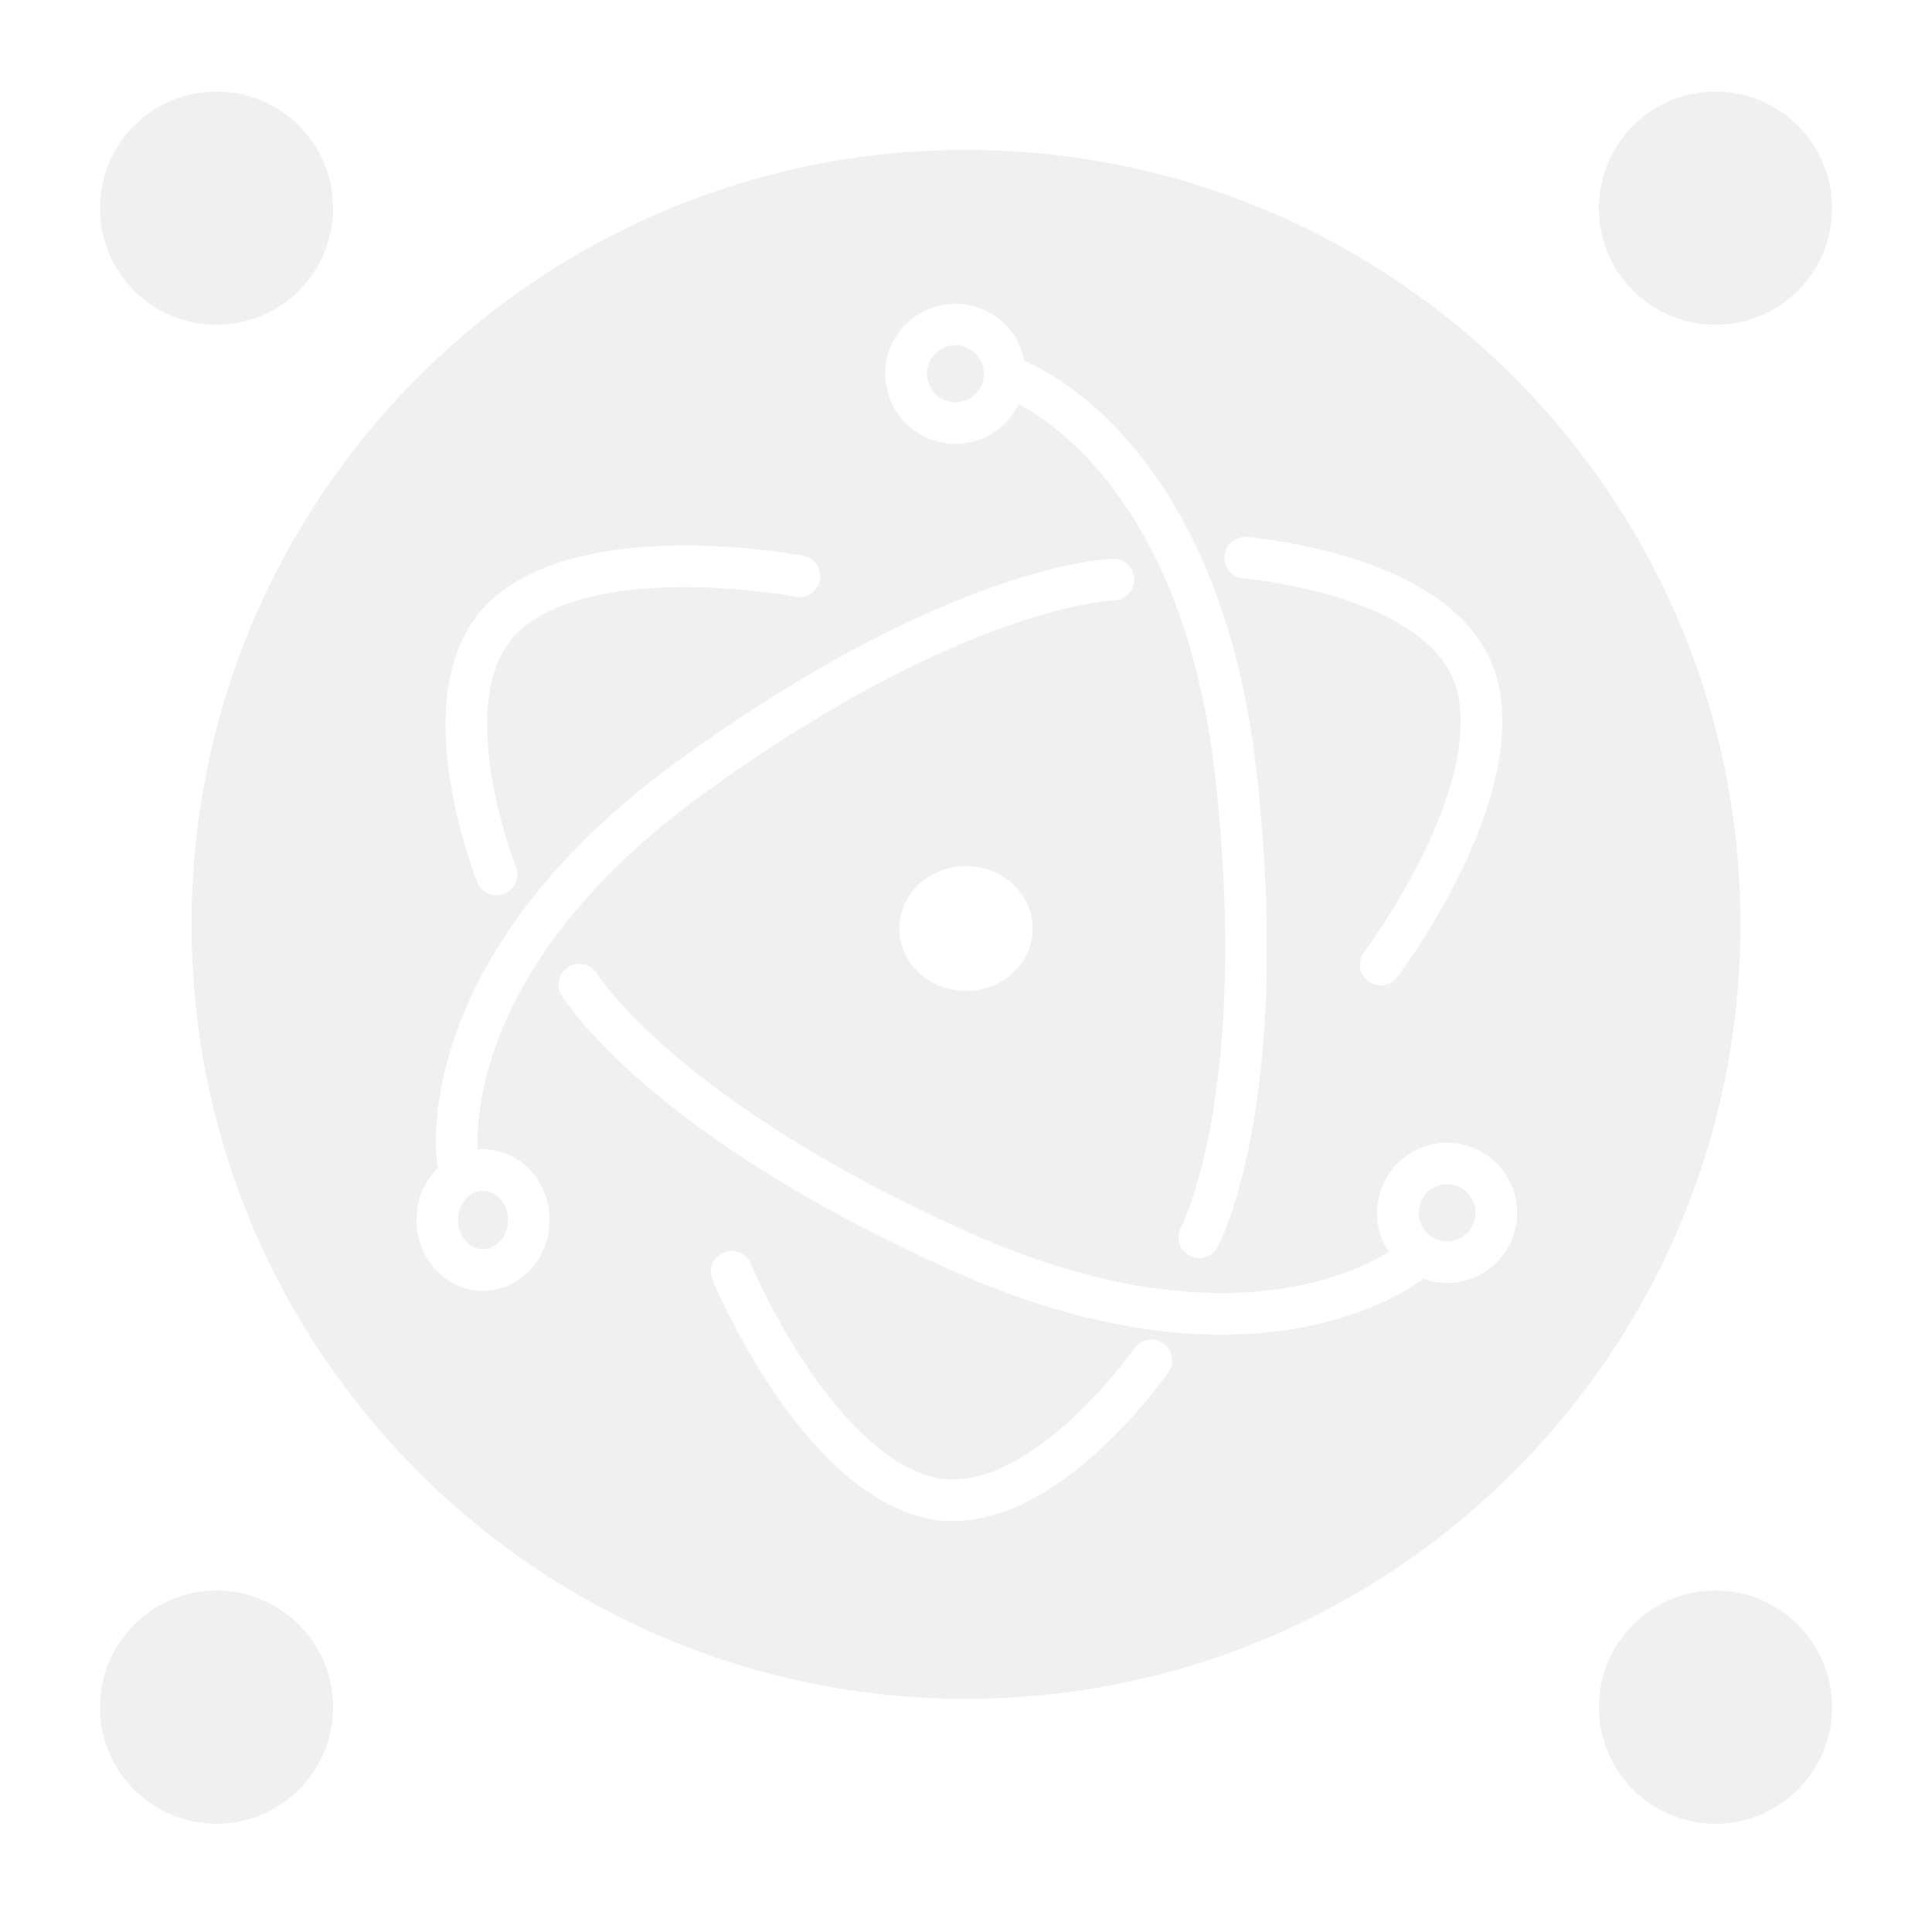
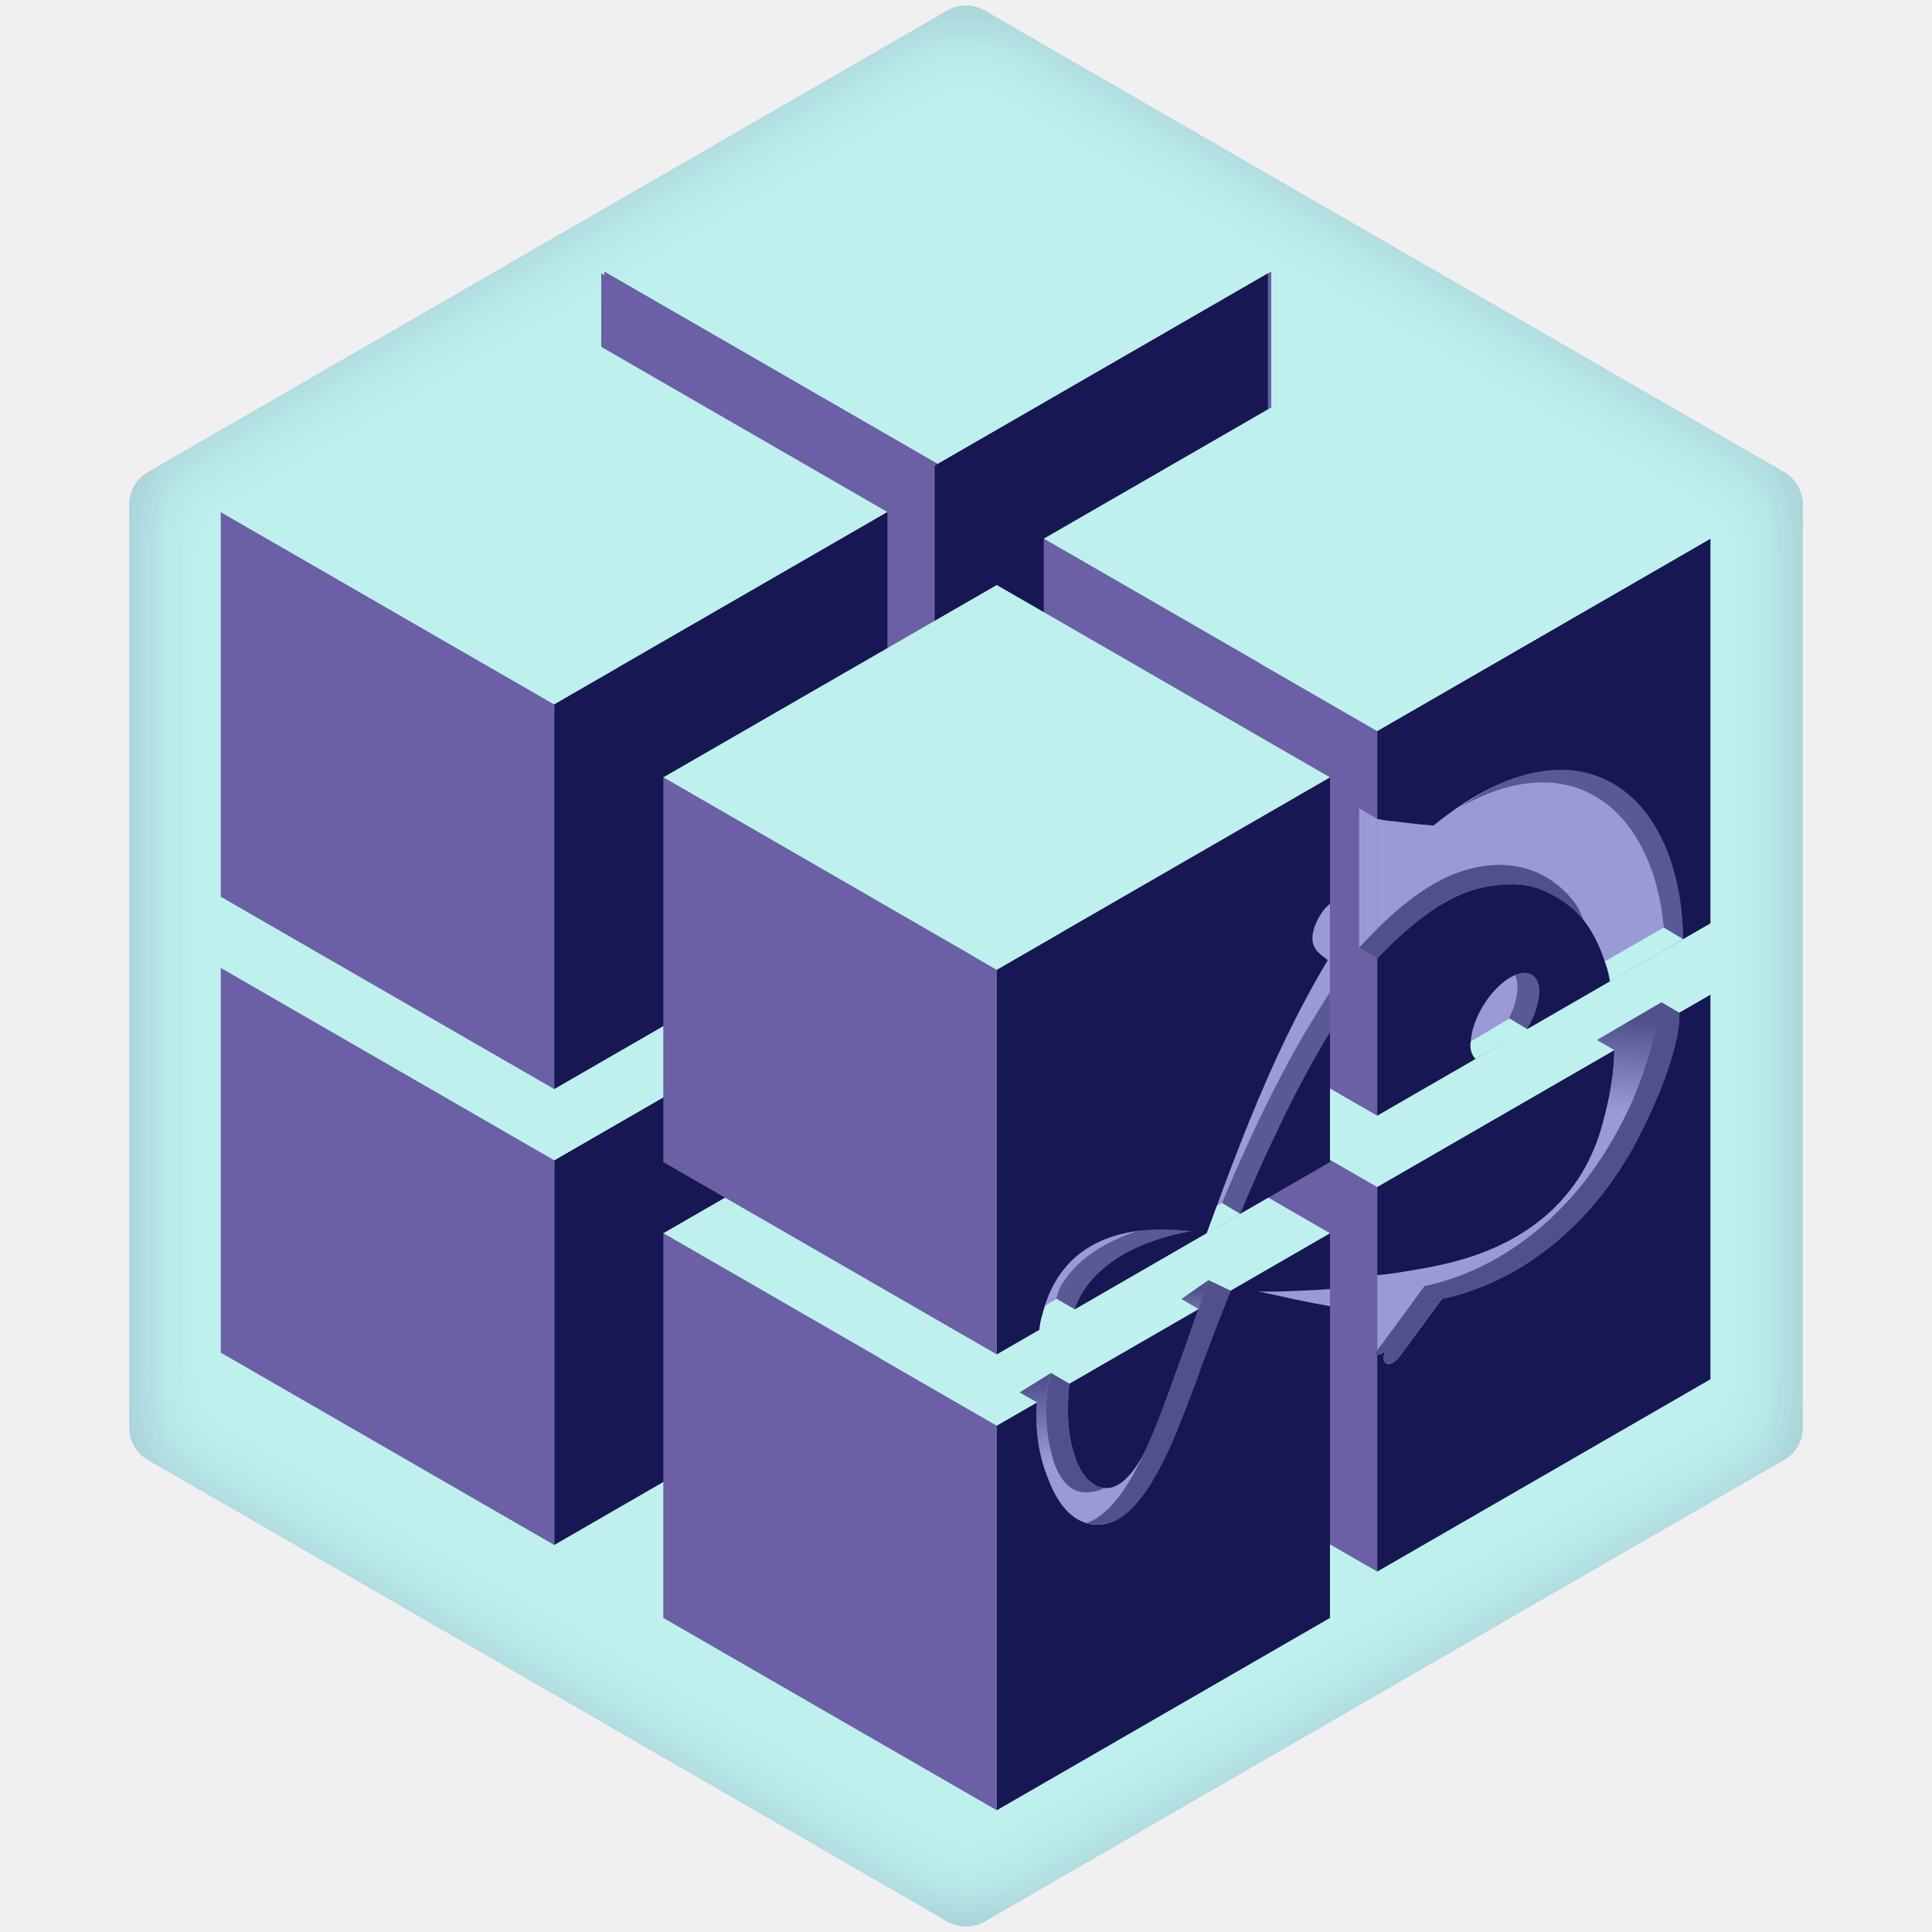
- <svg xmlns="http://www.w3.org/2000/svg" width="232" height="232" viewBox="0 0 232 232" fill="none">
-   <g filter="url(#filter0_b)">
-     <path d="M231.5 1V0.5H231H1H0.5V1V231V231.5H1H231H231.5V231V1ZM40.5 25C40.5 33.008 34.008 39.5 26 39.5C17.992 39.5 11.5 33.008 11.5 25C11.5 16.992 17.992 10.5 26 10.5C34.008 10.5 40.5 16.992 40.5 25ZM220.5 25C220.5 33.008 214.008 39.5 206 39.5C197.992 39.5 191.5 33.008 191.5 25C191.5 16.992 197.992 10.5 206 10.5C214.008 10.5 220.5 16.992 220.5 25ZM40.5 205C40.5 213.008 34.008 219.5 26 219.5C17.992 219.5 11.5 213.008 11.5 205C11.5 196.992 17.992 190.5 26 190.5C34.008 190.5 40.5 196.992 40.5 205ZM220.5 205C220.5 213.008 214.008 219.5 206 219.5C197.992 219.5 191.5 213.008 191.5 205C191.5 196.992 197.992 190.5 206 190.5C214.008 190.5 220.5 196.992 220.5 205ZM209.5 111C209.5 162.639 167.639 204.5 116 204.5C64.361 204.5 22.5 162.639 22.5 111C22.5 59.361 64.361 17.5 116 17.5C167.639 17.5 209.5 59.361 209.5 111Z" fill="white" stroke="white" />
-     <path d="M63.5 146.5C63.5 149.959 60.897 152.5 58 152.5C55.103 152.5 52.5 149.959 52.5 146.5C52.5 143.041 55.103 140.5 58 140.5C60.897 140.5 63.5 143.041 63.5 146.5Z" stroke="white" stroke-width="5" />
-     <path d="M54.986 139.466C54.986 139.466 51.197 116.315 83.187 93.165C115.178 70.014 133.698 69.593 133.698 69.593" stroke="white" stroke-width="5" stroke-linecap="round" />
-     <path d="M178.902 142.686C177.27 139.853 173.652 138.88 170.819 140.512C167.987 142.144 167.014 145.762 168.646 148.595C170.277 151.427 173.896 152.4 176.728 150.768C179.561 149.137 180.534 145.518 178.902 142.686Z" stroke="white" stroke-width="5" />
-     <path d="M169.409 151.555C169.409 151.555 151.24 166.394 115.211 150.232C79.182 134.07 69.572 118.232 69.572 118.232" stroke="white" stroke-width="5" stroke-linecap="round" />
-     <path d="M109.577 41.971C107.966 44.814 108.964 48.426 111.808 50.038C114.651 51.65 118.263 50.651 119.875 47.807C121.487 44.964 120.488 41.352 117.645 39.74C114.801 38.129 111.189 39.127 109.577 41.971Z" stroke="white" stroke-width="5" />
-     <path d="M122.038 45.647C122.038 45.647 144.047 53.767 148.412 93.013C152.778 132.259 144.012 148.579 144.012 148.579" stroke="white" stroke-width="5" stroke-linecap="round" />
-     <path d="M59.633 105C59.633 105 50.437 82.104 61.305 73.362C72.174 64.619 96 69.199 96 69.199" stroke="white" stroke-width="5" stroke-linecap="round" />
-     <path d="M149.532 66.978C149.532 66.978 174.391 68.913 177.477 82.638C180.564 96.363 165.799 115.833 165.799 115.833" stroke="white" stroke-width="5" stroke-linecap="round" />
-     <path d="M138.248 163.363C138.248 163.363 124.023 183.841 110.618 179.573C97.213 175.305 87.866 152.728 87.866 152.728" stroke="white" stroke-width="5" stroke-linecap="round" />
-     <path d="M116 119C120.418 119 124 115.642 124 111.5C124 107.358 120.418 104 116 104C111.582 104 108 107.358 108 111.5C108 115.642 111.582 119 116 119Z" fill="white" />
+ <svg xmlns="http://www.w3.org/2000/svg" width="256" height="256" viewBox="0 0 256 256" fill="none">
+   <g clip-path="url(#clip0_726_219)">
+     <g filter="url(#filter0_i_726_219)">
+       <path d="M125.5 1.443C127.047 0.55 128.953 0.55 130.5 1.443L236.351 62.557C237.898 63.45 238.851 65.1 238.851 66.887V189.113C238.851 190.9 237.898 192.55 236.351 193.443L130.5 254.557C128.953 255.45 127.047 255.45 125.5 254.557L19.649 193.443C18.102 192.55 17.149 190.9 17.149 189.113V66.887C17.149 65.1 18.102 63.45 19.649 62.557L125.5 1.443Z" fill="#BEF0ED" />
+     </g>
+     <path d="M117.592 179.23L73.438 204.717V153.744L117.592 128.257V179.23Z" fill="#171753" />
+     <path d="M73.438 153.742L29.254 128.255L73.438 102.769L117.592 128.255L73.438 153.742Z" fill="#BEF0ED" />
+     <path d="M73.438 204.717L29.254 179.23V128.257L73.438 153.744V204.717Z" fill="#6B5FA5" />
+     <path d="M182.487 208.244L138.304 182.758V131.784L182.487 157.271V208.244Z" fill="#6B5FA5" />
+     <path d="M226.642 182.758L182.487 208.244V157.271L226.642 131.784V182.758Z" fill="#171753" />
+     <path d="M182.487 157.27L138.304 131.783L182.487 106.296L226.642 131.783L182.487 157.27Z" fill="#BEF0ED" />
+     <path d="M132.076 239.87L87.892 214.384V163.41L132.076 188.897V239.87Z" fill="#6B5FA5" />
+     <path d="M176.229 214.384L132.075 239.87V188.897L176.229 163.41V214.384Z" fill="#171753" />
+     <path d="M132.076 188.897L87.892 163.41L132.076 137.923L176.23 163.41L132.076 188.897Z" fill="#BEF0ED" />
+     <path d="M124.26 112.431L80.076 86.973V36L124.26 61.487V112.431Z" fill="#6B5FA5" />
+     <path d="M168.443 86.973L124.26 112.431V61.487L168.443 36V86.973Z" fill="#6B5FA5" />
+     <path d="M124.26 129.13L80.076 103.643L124.26 78.156L168.443 103.643L124.26 129.13Z" fill="#6B5FA5" />
+     <path d="M124.26 112.431L80.076 86.973V36L124.26 61.487V112.431Z" fill="#6B5FA5" />
+     <path d="M168.443 86.973L124.26 112.431V61.487L168.443 36V86.973Z" fill="#6B5FA5" />
+     <path d="M123.85 112.681L79.666 87.194V36.221L123.85 61.707V112.681Z" fill="#6B5FA5" />
+     <path d="M168.003 87.194L123.849 112.681V61.707L168.003 36.221V87.194Z" fill="#171753" />
+     <path d="M182.487 147.836L138.304 122.349V71.376L182.487 96.862V147.836Z" fill="#6B5FA5" />
+     <path d="M226.642 122.349L182.487 147.836V96.862L226.642 71.376V122.349Z" fill="#171753" />
+     <path d="M182.487 96.862L138.304 71.375L182.487 45.889L226.642 71.375L182.487 96.862Z" fill="#BEF0ED" />
+     <path d="M73.438 144.308L29.254 118.822V67.848L73.438 93.335V144.308Z" fill="#6B5FA5" />
+     <path d="M73.438 93.335L29.254 67.848L73.438 42.361L117.592 67.848L73.438 93.335Z" fill="#BEF0ED" />
+     <path d="M117.592 118.822L73.438 144.308V93.335L117.592 67.848V118.822Z" fill="#171753" />
+     <path d="M132.076 179.463L87.892 153.976V103.003L132.076 128.49V179.463Z" fill="#6B5FA5" />
+     <path d="M176.229 153.976L132.075 179.463V128.49L176.229 103.003V153.976Z" fill="#171753" />
+     <path d="M132.076 128.489L87.892 103.002L132.076 77.516L176.23 103.002L132.076 128.489Z" fill="#BEF0ED" />
+     <mask id="mask0_726_219" style="mask-type:alpha" maskUnits="userSpaceOnUse" x="132" y="103" width="45" height="77">
+       <path d="M176.229 153.976L132.075 179.463V128.49L176.229 103.003V153.976Z" fill="#171753" />
+     </mask>
+     <g mask="url(#mask0_726_219)">
+       <path d="M225.874 128.738C225.564 130.516 225.254 132.295 224.694 134.143C222.94 140.57 219.678 147.512 214.797 153.372C208.122 161.232 200.665 164.776 194.534 166.067C188.937 173.69 188.937 173.69 188.937 173.69C187.659 175.355 186.233 174.89 187.043 172.972C185.556 174.216 185.256 172.927 185.792 171.373C184.498 173.234 183.628 171.943 184.414 170.32C184.909 169.256 185.671 167.927 186.244 166.905C179.243 166.905 173.021 165.381 166.704 164.009C170.348 164.241 185.085 163.204 188.716 162.609C192.511 162 196.306 161.391 200.346 159.788C203.714 158.436 208.061 156.076 211.431 151.754C214.518 147.894 215.97 143.148 216.701 139.241C218.384 130.727 216.707 123.467 213.646 119.146C210.438 114.643 204.764 112.391 197.88 114.913C195.365 115.805 192.784 117.481 190.334 119.535C184.653 124.245 179.252 131.463 174.974 138.88C168.797 149.571 164.202 160.811 159.959 171.729C157.071 179.078 152.545 195.376 145.094 194.927C141.778 194.668 139.907 191.709 138.716 188.401C137.378 184.91 136.685 179.515 138.218 173.788C141.497 161.733 153.629 162.667 157.74 163.152C157.49 163.221 147.614 164.533 143.479 171.207C141.596 174.285 141.389 177.759 141.436 180.141C141.57 184.414 142.98 189.992 146.553 190.083C151.189 190.134 154.521 178.415 156.104 174.047C158.751 166.67 161.312 159.348 164.208 151.901C167.412 143.698 171.123 135.258 175.942 127.212C175.101 126.552 173.854 125.878 173.907 124.267C173.889 122.516 175.694 119.395 177.334 119.258C175.566 117.994 178.55 112.438 181.009 112.233C179.984 110.858 182.104 106.884 184.075 105.697C185.193 104.97 186.222 105.323 187.025 105.45C189.124 105.665 191.214 105.977 193.399 106.135C215.137 88.4 229.613 105.253 225.874 128.738Z" fill="#9A9AD6" />
+     </g>
+     <mask id="mask1_726_219" style="mask-type:alpha" maskUnits="userSpaceOnUse" x="182" y="71" width="45" height="77">
+       <path d="M226.642 122.349L182.487 147.836V96.862L226.642 71.376V122.349Z" fill="#171753" />
+     </mask>
+     <g mask="url(#mask1_726_219)">
+       <path d="M194.911 137.749C195.148 134.895 197.341 131.311 199.845 129.685C202.349 128.059 204.163 129.041 203.926 131.895C203.69 134.749 201.497 138.333 198.993 139.959C196.489 141.585 194.683 140.508 194.911 137.749Z" fill="#9A9AD6" />
+       <path d="M222.423 131.994C222.112 133.772 221.802 135.551 221.242 137.399C219.488 143.825 216.226 150.767 211.345 156.628C204.67 164.488 197.213 168.031 191.083 169.322C185.485 176.946 185.485 176.946 185.485 176.946C184.208 178.611 182.781 178.146 183.591 176.228C182.104 177.472 181.804 176.183 182.34 174.629C181.046 176.489 180.177 175.199 180.962 173.575C181.458 172.512 182.219 171.182 182.792 170.161C175.792 170.161 169.569 168.636 163.253 167.265C166.896 167.497 181.634 166.46 185.265 165.865C189.059 165.256 192.854 164.647 196.894 163.044C200.262 161.691 204.609 159.332 207.979 155.01C211.067 151.15 212.518 146.404 213.249 142.497C214.932 133.983 213.255 126.723 210.194 122.402C206.986 117.899 201.313 115.647 194.429 118.169C191.913 119.061 189.332 120.737 186.883 122.791C181.201 127.501 175.8 134.719 171.522 142.136C165.345 152.826 160.75 164.066 156.508 174.985C153.619 182.334 149.093 198.631 141.642 198.183C138.326 197.924 136.455 194.965 135.264 191.656C133.926 188.166 133.234 182.771 134.767 177.044C138.045 164.989 150.177 165.923 154.289 166.407C154.039 166.477 144.162 167.789 140.027 174.463C138.144 177.541 137.937 181.015 137.984 183.397C138.118 187.669 139.528 193.248 143.102 193.339C147.737 193.39 151.069 181.671 152.653 177.303C155.299 169.926 157.86 162.604 160.756 155.157C163.96 146.954 167.671 138.514 172.49 130.468C171.649 129.808 170.403 129.133 170.455 127.523C170.437 125.771 172.243 122.651 173.882 122.514C172.115 121.25 175.099 115.694 177.558 115.489C176.532 114.114 178.652 110.14 180.623 108.953C181.741 108.226 182.77 108.579 183.574 108.706C185.672 108.92 187.763 109.233 189.947 109.391C211.686 91.656 226.161 108.508 222.423 131.994Z" fill="#9A9AD6" />
+     </g>
+     <mask id="mask2_726_219" style="mask-type:alpha" maskUnits="userSpaceOnUse" x="132" y="163" width="45" height="77">
+       <path d="M176.229 214.384L132.075 239.871V188.897L176.229 163.411V214.384Z" fill="#171753" />
+     </mask>
+     <g mask="url(#mask2_726_219)">
+       <path d="M225.874 135.84C225.564 137.618 225.254 139.397 224.694 141.245C222.94 147.672 219.678 154.614 214.797 160.474C208.122 168.334 200.665 171.878 194.534 173.169C188.937 180.793 188.937 180.793 188.937 180.793C187.659 182.457 186.233 181.992 187.043 180.074C185.556 181.318 185.256 180.029 185.792 178.475C184.498 180.336 183.628 179.045 184.414 177.422C184.909 176.358 185.671 175.029 186.244 174.007C179.243 174.008 173.021 172.483 166.704 171.112C170.348 171.343 185.085 170.307 188.716 169.711C192.511 169.102 196.306 168.493 200.346 166.89C203.714 165.538 208.061 163.179 211.431 158.856C214.518 154.996 215.97 150.25 216.701 146.343C218.384 137.829 216.707 130.569 213.646 126.248C210.438 121.745 204.764 119.493 197.88 122.015C195.365 122.907 192.784 124.583 190.334 126.638C184.653 131.347 179.252 138.566 174.974 145.982C168.797 156.673 164.202 167.913 159.959 178.831C157.071 186.18 152.545 202.478 145.094 202.029C141.778 201.77 139.907 198.811 138.716 195.503C137.378 192.012 136.685 186.617 138.218 180.891C141.497 168.835 153.629 169.769 157.74 170.254C157.49 170.323 147.614 171.635 143.479 178.309C141.596 181.387 141.389 184.861 141.436 187.243C141.57 191.516 142.98 197.094 146.553 197.185C151.189 197.236 154.521 185.517 156.104 181.149C158.751 173.772 161.312 166.45 164.208 159.003C167.412 150.8 171.123 142.36 175.942 134.314C175.101 133.654 173.854 132.98 173.907 131.369C173.889 129.618 175.694 126.497 177.334 126.36C175.566 125.096 178.55 119.54 181.009 119.335C179.984 117.96 182.104 113.986 184.075 112.799C185.193 112.073 186.222 112.425 187.025 112.552C189.124 112.767 191.214 113.079 193.399 113.237C215.137 95.502 229.613 112.355 225.874 135.84Z" fill="#9A9AD6" />
+     </g>
+     <mask id="mask3_726_219" style="mask-type:alpha" maskUnits="userSpaceOnUse" x="182" y="131" width="45" height="78">
+       <path d="M226.642 182.758L182.487 208.245V157.271L226.642 131.785V182.758Z" fill="#171753" />
+     </mask>
+     <g mask="url(#mask3_726_219)">
+       <path d="M195.441 140.125C195.685 137.184 197.945 133.49 200.526 131.814C203.107 130.138 204.976 131.15 204.733 134.091C204.489 137.033 202.229 140.727 199.648 142.403C197.067 144.079 195.206 142.968 195.441 140.125Z" fill="#9A9AD6" />
+       <path d="M222.423 134.755C222.112 136.534 221.802 138.312 221.242 140.16C219.488 146.587 216.226 153.529 211.345 159.389C204.67 167.249 197.213 170.793 191.083 172.084C185.485 179.708 185.485 179.708 185.485 179.708C184.208 181.372 182.781 180.907 183.591 178.989C182.104 180.233 181.804 178.944 182.34 177.39C181.046 179.251 180.177 177.96 180.962 176.337C181.458 175.273 180.389 174.522 180.962 173.5C173.962 173.501 169.569 171.398 163.253 170.027C166.896 170.258 181.634 169.222 185.265 168.626C189.059 168.017 192.854 167.408 196.894 165.805C200.262 164.453 204.609 162.094 207.979 157.771C211.067 153.911 212.518 149.165 213.249 145.258C214.932 136.744 213.255 129.484 210.194 125.163C206.986 120.66 201.313 118.408 194.429 120.93C191.913 121.822 189.332 123.498 186.883 125.553C181.201 130.263 175.8 137.481 171.522 144.897C165.345 155.588 160.75 166.828 156.508 177.746C153.619 185.095 149.093 201.393 141.642 200.944C138.326 200.685 136.455 197.726 135.264 194.418C133.926 190.927 133.234 185.532 134.767 179.806C138.045 167.75 150.177 168.684 154.289 169.169C154.039 169.238 144.162 170.55 140.027 177.224C138.144 180.302 137.937 183.776 137.984 186.158C138.118 190.431 139.528 196.009 143.102 196.1C147.737 196.151 151.069 184.432 152.653 180.064C155.299 172.687 157.86 165.365 160.756 157.918C163.96 149.715 167.671 141.275 172.49 133.23C171.649 132.569 170.403 131.895 170.455 130.284C170.437 128.533 172.243 125.412 173.882 125.275C172.115 124.011 175.099 118.455 177.558 118.25C176.532 116.875 178.652 112.901 180.623 111.714C181.741 110.988 182.77 111.34 183.574 111.467C185.672 111.682 187.763 111.994 189.947 112.152C211.686 94.417 226.161 111.27 222.423 134.755Z" fill="#9A9AD6" />
+     </g>
+     <g opacity="0.5">
+       <path d="M139.973 172.05C140.125 171.38 140.361 170.724 140.732 170.119C143.126 166.253 147.447 164.187 150.708 163.118C153.502 162.664 156.447 162.994 157.687 163.118C153.639 163.963 150.723 164.946 147.158 167.353C144.526 169.13 142.809 172.214 142.396 173.51L139.973 172.05Z" fill="#171753" />
+       <path d="M220.462 122.914C219.075 107.563 208.568 98.397 193.462 106.963C199.032 102.884 204.017 101.955 205.813 102C211.813 101.813 215.938 104.188 219.5 109.438C222.35 113.638 223.028 121.196 223.011 124.45L220.462 122.914Z" fill="#171753" />
+       <path d="M172.755 137.09C173.095 136.501 175.866 132.028 176.219 131.444L176.219 136.785C174.354 140.044 170.169 147.581 168.344 151.656C166.062 156.75 164.563 160.313 164.313 160.844L161.925 159.401C165.042 151.919 168.567 144.338 172.755 137.09Z" fill="#171753" />
+       <path d="M199.953 134.914C200.56 133.703 200.962 132.442 201.057 131.295C201.127 130.448 201.022 129.761 200.776 129.253C200.916 129.085 201.442 128.782 202.425 128.909C203.655 129.067 204.117 130.528 203.85 132.56C203.635 134.187 202.738 135.77 202.316 136.358L199.953 134.914Z" fill="#171753" />
+     </g>
+     <path d="M156.926 178.862C157.625 176.75 158.875 173.25 160.125 169.625L163.072 171.026C161.822 174.119 159.333 180.591 158.958 181.756C158.489 183.212 156.172 189.019 155.728 190.117C155.284 191.215 153.707 194.891 151.745 197.679C149.783 200.468 147.463 202.72 143.904 201.825C150.272 199.794 154.284 185.584 156.926 178.862Z" fill="#8989C7" />
+     <path d="M140 172.125L142.625 173.625L137.75 176.25C137.75 175.25 138.25 173.667 138.5 173L140 172.125Z" fill="#BEF0ED" />
+     <path opacity="0.5" d="M156.926 178.862C157.625 176.75 158.875 173.25 160.125 169.625L163.072 171.026C161.822 174.119 159.333 180.591 158.958 181.756C158.489 183.212 156.172 189.019 155.728 190.117C155.284 191.215 153.707 194.891 151.745 197.679C149.783 200.468 147.463 202.72 143.904 201.825C150.272 199.794 154.284 185.584 156.926 178.862Z" fill="#171753" />
+     <path d="M143.714 197.741C140.14 197.65 138.731 192.072 138.597 187.799C138.566 186.216 138.65 184.036 139.261 181.925L141.693 183.347C141.244 188.361 141.674 191.149 142.741 193.825C143.594 195.965 144.967 196.968 146.239 197.192C145.618 197.63 144.393 197.749 143.714 197.741Z" fill="#8989C7" />
+     <path opacity="0.5" d="M143.714 197.741C140.14 197.65 138.731 192.072 138.597 187.799C138.566 186.216 138.65 184.036 139.261 181.925L141.693 183.347C141.244 188.361 141.674 191.149 142.741 193.825C143.594 195.965 144.967 196.968 146.239 197.192C145.618 197.63 144.393 197.749 143.714 197.741Z" fill="#171753" />
+     <path d="M218.916 138.491C219.476 136.643 219.827 134.579 220.137 132.8L222.5 134.187C222.708 135.812 221.925 141.387 217.125 150.687C210.835 162.875 202.125 167.92 197.75 169.906C194.5 171.381 191.954 171.963 191.087 172.069C189.317 174.476 185.686 179.413 185.326 179.906C184.876 180.521 183.89 180.971 183.472 180.482C183.137 180.09 183.411 179.33 183.59 178.998C182.915 179.629 182.32 179.531 182.107 179.403L183.159 178.039L188.757 170.415C194.887 169.124 202.344 165.58 209.019 157.72C213.901 151.86 217.162 144.918 218.916 138.491Z" fill="#8989C7" />
+     <path d="M211.594 137.812L220.141 132.803C219.5 137.25 217.4 144.9 215.5 147.5L211.594 151.375C212.363 149.175 213.901 143.649 213.901 139.138L211.594 137.812Z" fill="url(#paint0_linear_726_219)" />
+     <path opacity="0.5" d="M218.916 138.491C219.476 136.643 219.827 134.579 220.137 132.8L222.5 134.187C222.708 135.812 221.925 141.387 217.125 150.687C210.835 162.875 202.125 167.92 197.75 169.906C194.5 171.381 191.954 171.963 191.087 172.069C189.317 174.476 185.686 179.413 185.326 179.906C184.876 180.521 183.89 180.971 183.472 180.482C183.137 180.09 183.411 179.33 183.59 178.998C182.915 179.629 182.32 179.531 182.107 179.403L183.159 178.039L188.757 170.415C194.887 169.124 202.344 165.58 209.019 157.72C213.901 151.86 217.162 144.918 218.916 138.491Z" fill="#171753" />
+     <path d="M180.092 107.104L182.504 108.518L182.504 127.014L180.092 125.552L180.092 107.104Z" fill="#9A9AD6" />
+     <path d="M193.091 115.657C199.974 113.135 205.648 115.387 208.856 119.89C209.266 120.469 209.523 121.287 209.878 121.967C208.24 119.743 204.234 117.344 201.406 117.203C198.836 117.076 194.761 117.381 190.771 119.949C187 122.375 183.875 125.531 182.492 127.013L180.087 125.554L182.492 123.07C183.497 122.067 184.516 121.132 185.544 120.279C187.994 118.225 190.575 116.549 193.091 115.657Z" fill="#8989C7" />
+     <path opacity="0.5" d="M193.091 115.657C199.974 113.135 205.648 115.387 208.856 119.89C209.266 120.469 209.523 121.287 209.878 121.967C208.24 119.743 204.234 117.344 201.406 117.203C198.836 117.076 194.761 117.381 190.771 119.949C187 122.375 183.875 125.531 182.492 127.013L180.087 125.554L182.492 123.07C183.497 122.067 184.516 121.132 185.544 120.279C187.994 118.225 190.575 116.549 193.091 115.657Z" fill="#171753" />
+     <path d="M200.008 134.955L202.437 136.414L195.52 140.313C194.736 139.505 194.78 138.43 194.9 137.994L200.008 134.955Z" fill="#BEF0ED" />
+     <path d="M161.903 159.394L164.332 160.853L159.889 163.452L161.235 159.791L161.903 159.394Z" fill="#BEF0ED" />
+     <path d="M135.102 184.502L139.271 181.919C138.625 183.969 138.125 188.5 139.5 193.25L138.625 195.125C138.064 193.885 137.035 190.289 137.409 185.827L135.102 184.502Z" fill="url(#paint1_linear_726_219)" />
+     <path d="M156.537 172.124L160.125 169.625L158.875 173.5L156.537 172.124Z" fill="url(#paint2_linear_726_219)" />
+     <path d="M220.448 122.908L223.017 124.446L213.321 130.063C213.31 129.088 212.872 127.876 212.654 127.392L220.448 122.908Z" fill="#BEF0ED" />
  </g>
  <defs>
-     <filter id="filter0_b" x="-4" y="-4" width="240" height="240" filterUnits="userSpaceOnUse" color-interpolation-filters="sRGB">
+     <filter id="filter0_i_726_219" x="17.149" y="0.773" width="221.702" height="254.453" filterUnits="userSpaceOnUse" color-interpolation-filters="sRGB">
      <feFlood flood-opacity="0" result="BackgroundImageFix" />
-       <feGaussianBlur in="BackgroundImage" stdDeviation="2" />
-       <feComposite in2="SourceAlpha" operator="in" result="effect1_backgroundBlur" />
-       <feBlend mode="normal" in="SourceGraphic" in2="effect1_backgroundBlur" result="shape" />
+       <feBlend mode="normal" in="SourceGraphic" in2="BackgroundImageFix" result="shape" />
+       <feColorMatrix in="SourceAlpha" type="matrix" values="0 0 0 0 0 0 0 0 0 0 0 0 0 0 0 0 0 0 127 0" result="hardAlpha" />
+       <feOffset />
+       <feGaussianBlur stdDeviation="5" />
+       <feComposite in2="hardAlpha" operator="arithmetic" k2="-1" k3="1" />
+       <feColorMatrix type="matrix" values="0 0 0 0 0.206 0 0 0 0 0.206 0 0 0 0 0.438 0 0 0 0.2 0" />
+       <feBlend mode="normal" in2="shape" result="effect1_innerShadow_726_219" />
    </filter>
+     <linearGradient id="paint0_linear_726_219" x1="216.5" y1="135.125" x2="215.5" y2="147.25" gradientUnits="userSpaceOnUse">
+       <stop stop-color="#50508D" />
+       <stop offset="1" stop-color="#9A9AD6" />
+     </linearGradient>
+     <linearGradient id="paint1_linear_726_219" x1="137.301" y1="181.976" x2="139.125" y2="193.625" gradientUnits="userSpaceOnUse">
+       <stop offset="0.08" stop-color="#50508D" />
+       <stop offset="1" stop-color="#9A9AD6" />
+     </linearGradient>
+     <linearGradient id="paint2_linear_726_219" x1="158.617" y1="169.627" x2="158.617" y2="181" gradientUnits="userSpaceOnUse">
+       <stop offset="0.109" stop-color="#50508D" />
+       <stop offset="1" stop-color="#8989C7" stop-opacity="0.4" />
+     </linearGradient>
+     <clipPath id="clip0_726_219">
+       <rect width="256" height="256" fill="white" />
+     </clipPath>
  </defs>
</svg>
